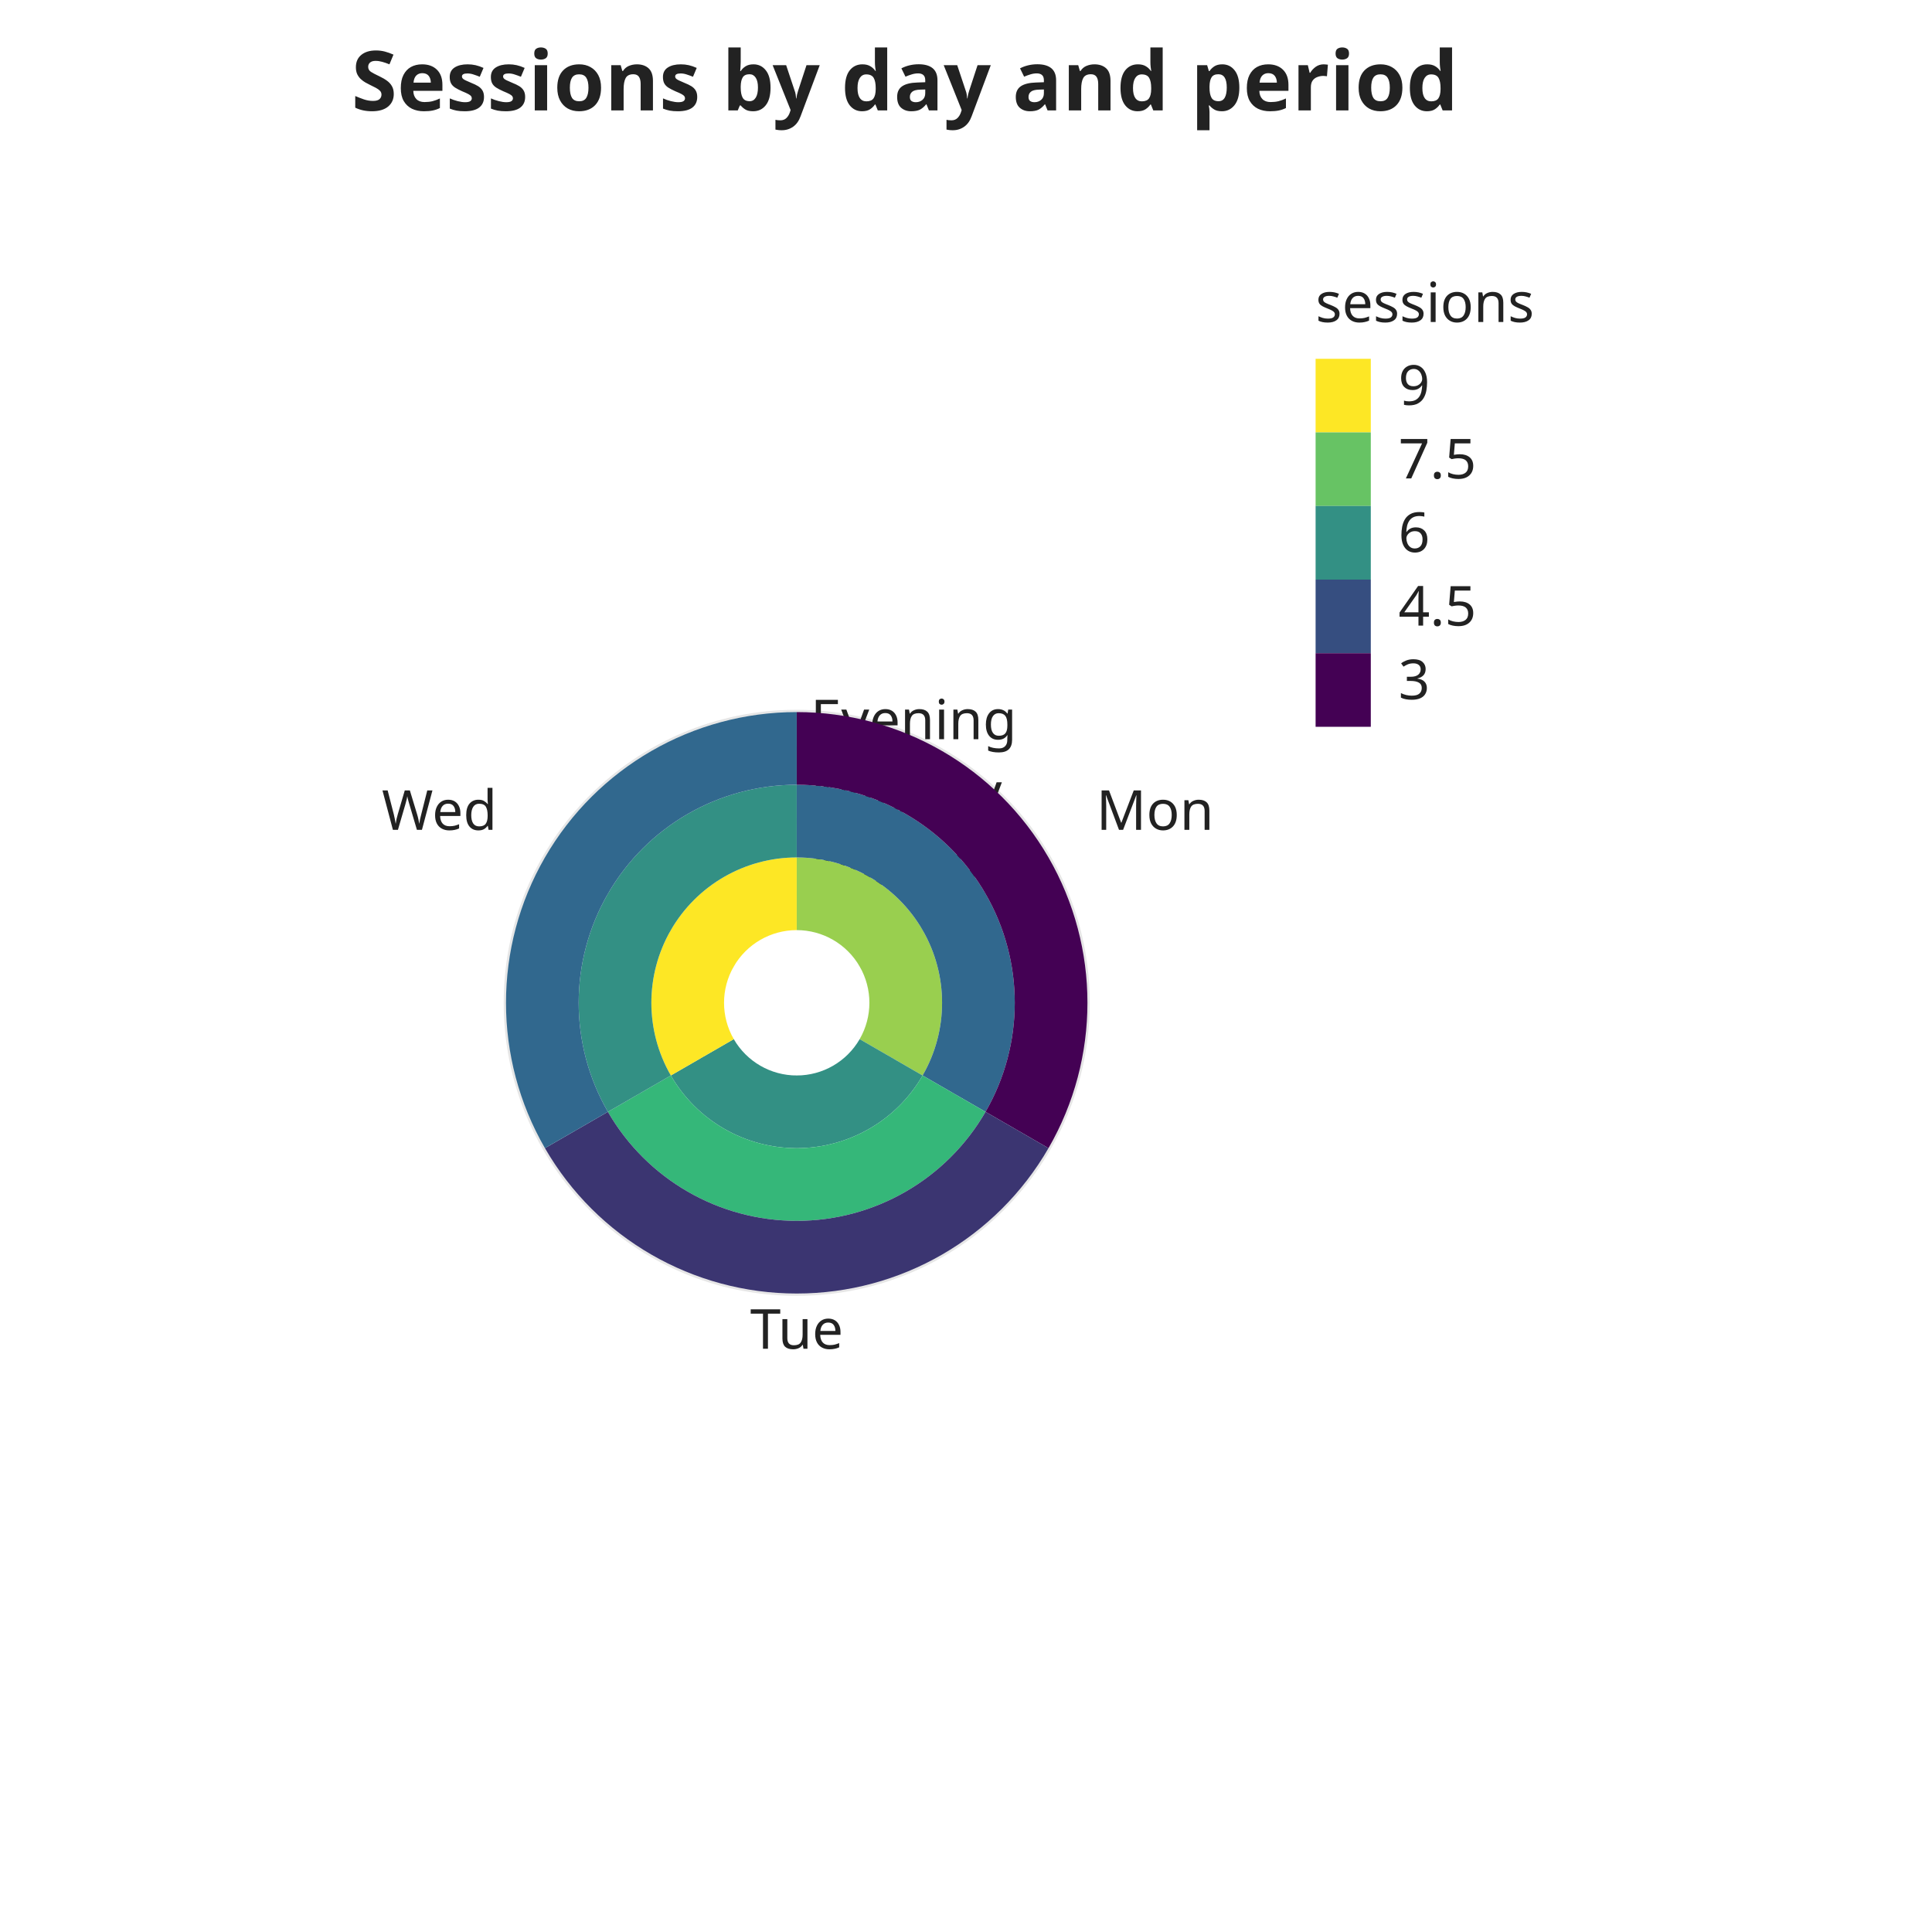
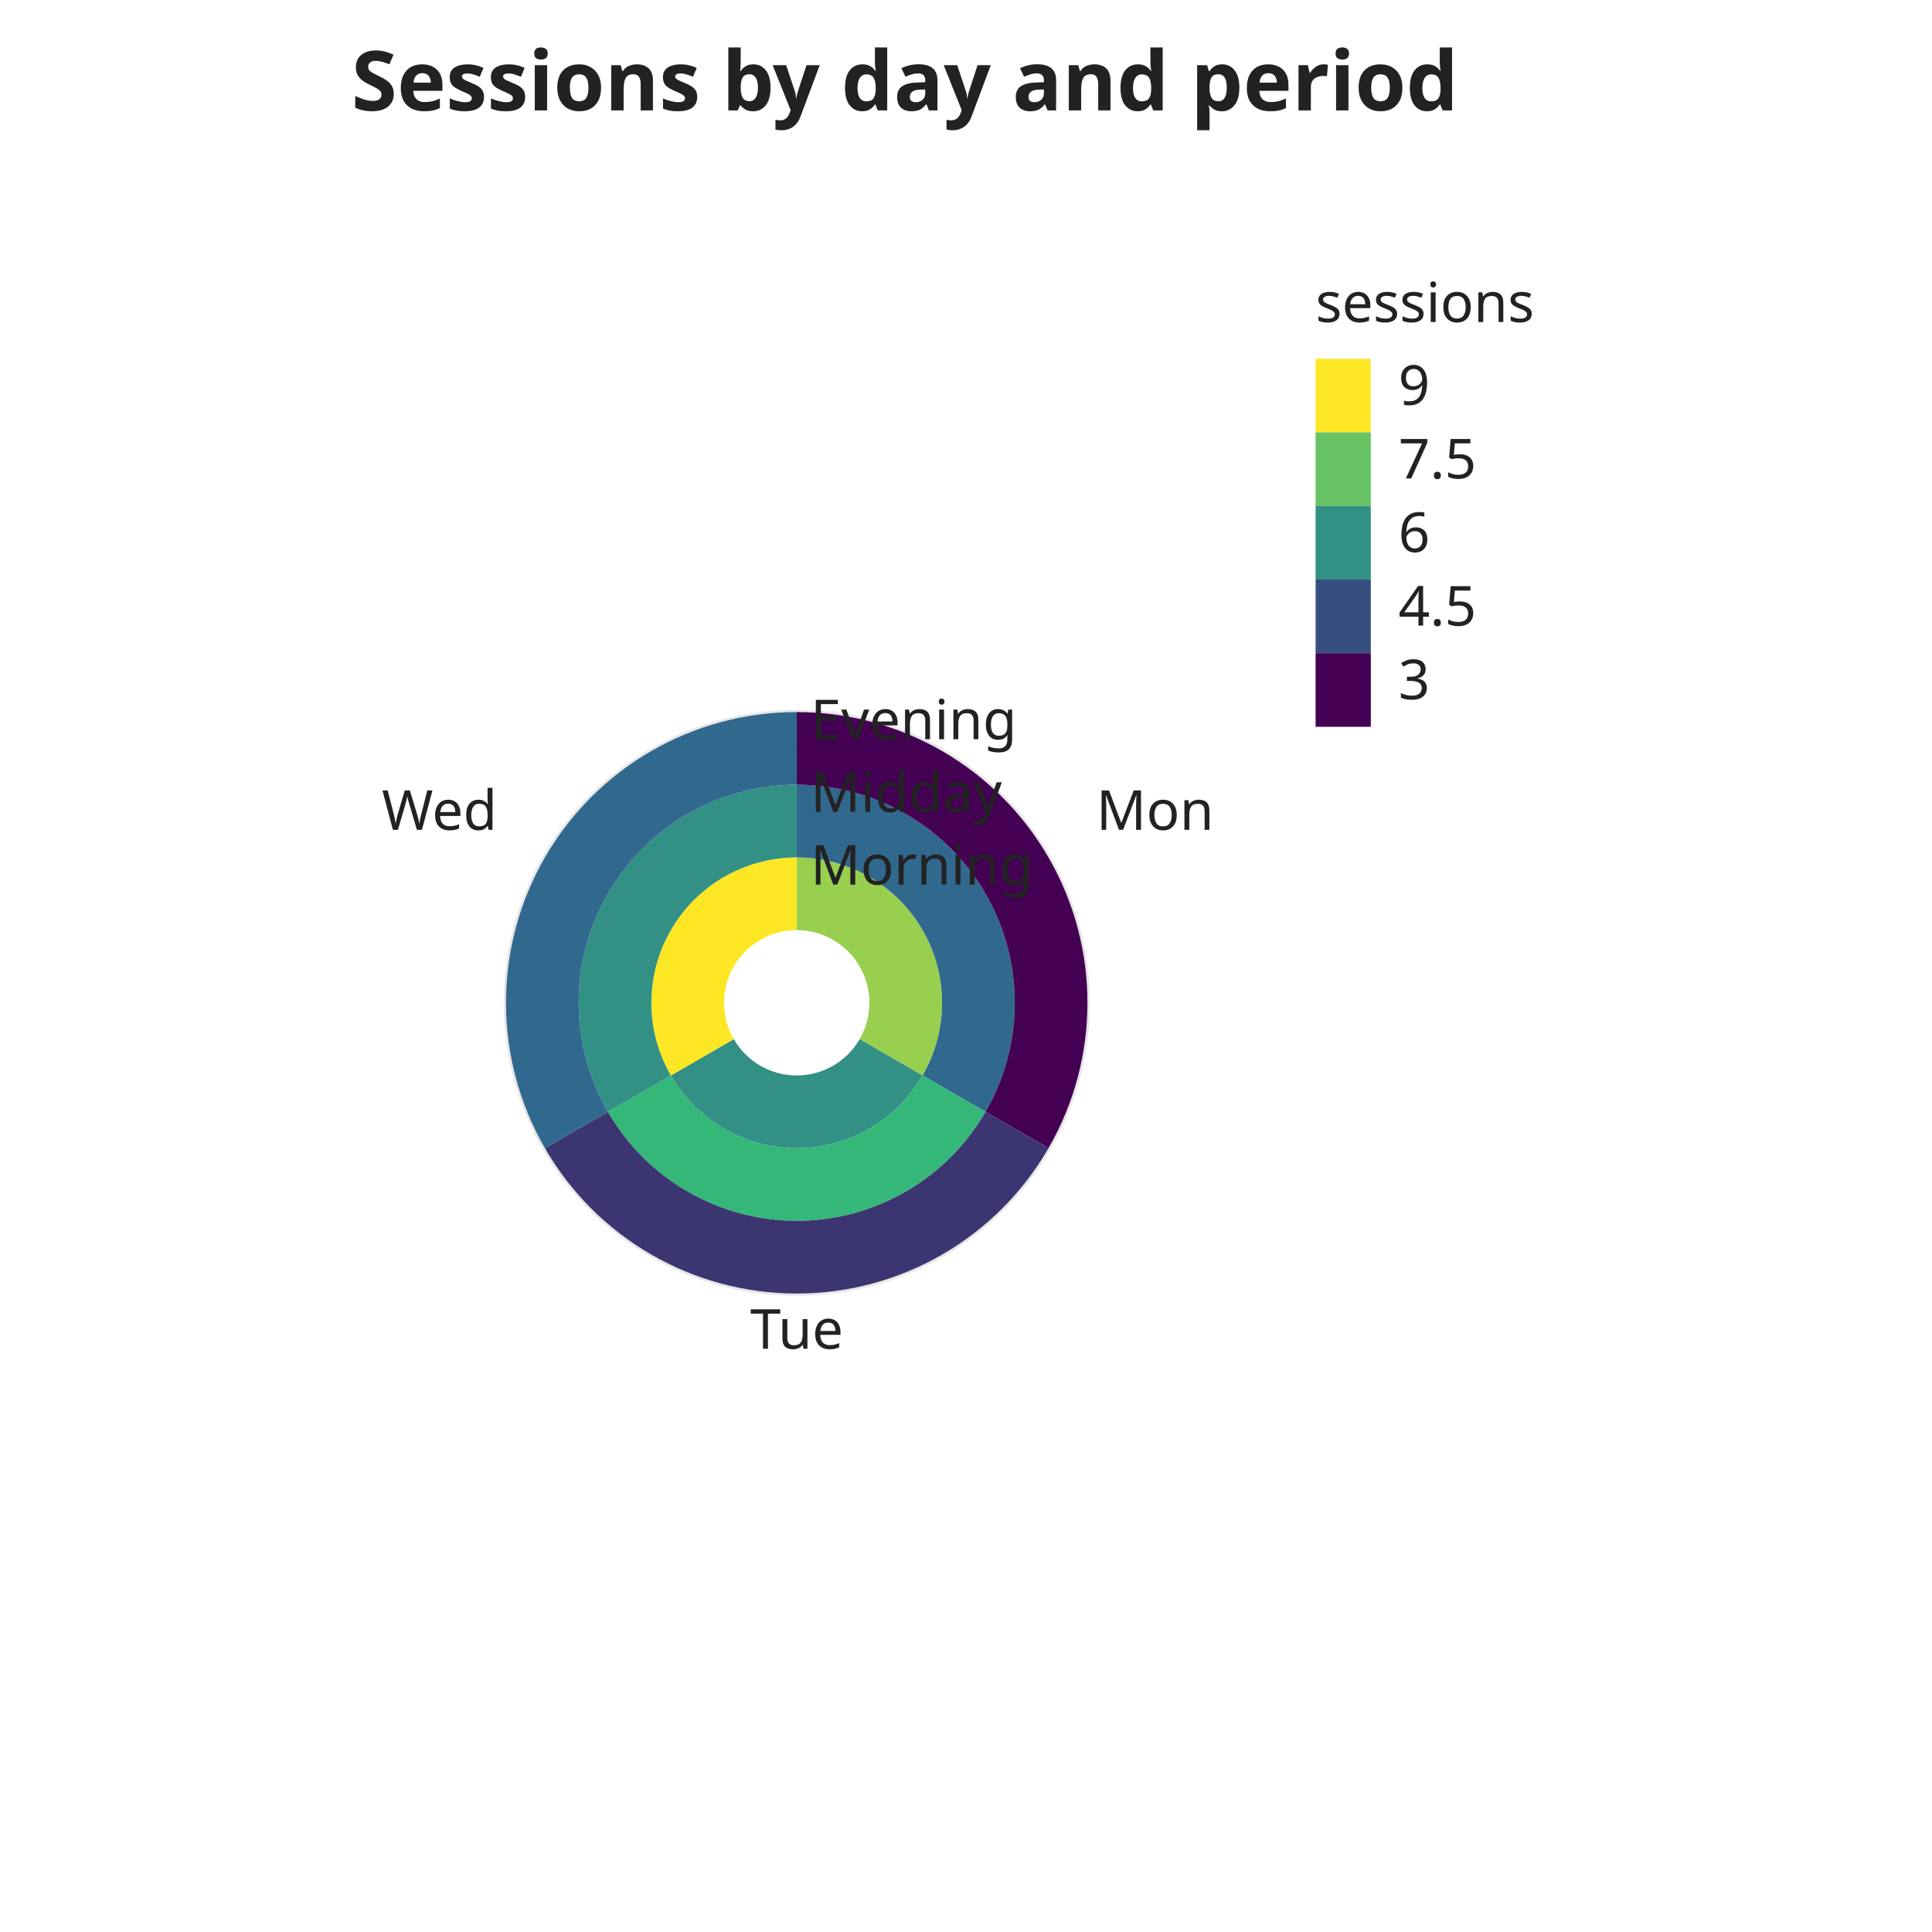
<svg xmlns="http://www.w3.org/2000/svg" width="420" height="420" viewBox="0 0 420 420" role="img" aria-label="Sessions by day and period">
  <rect class="algraf-background" x="0" y="0" width="420" height="420" fill="#ffffff" />
  <text class="algraf-title" x="76.4" y="24" font-family="system-ui, sans-serif" font-size="18" font-weight="600" fill="#222222">Sessions by day and period</text>
  <rect class="algraf-plot-area" x="76.4" y="66" width="193.6" height="304" fill="#ffffff" />
  <g class="algraf-polar-grid">
    <circle cx="173.2" cy="218" r="23.7" fill="none" stroke="#e6e6e6" stroke-width="1" />
    <circle cx="173.2" cy="218" r="39.5" fill="none" stroke="#e6e6e6" stroke-width="1" />
    <circle cx="173.2" cy="218" r="55.3" fill="none" stroke="#e6e6e6" stroke-width="1" />
    <circle cx="173.2" cy="218" r="63.2" fill="none" stroke="#e6e6e6" stroke-width="1" />
    <line x1="186.883" y1="210.1" x2="227.933" y2="186.4" stroke="#e6e6e6" stroke-width="1" />
    <line x1="173.2" y1="233.8" x2="173.2" y2="281.2" stroke="#e6e6e6" stroke-width="1" />
    <line x1="159.517" y1="210.1" x2="118.467" y2="186.4" stroke="#e6e6e6" stroke-width="1" />
  </g>
-   <g class="algraf-polar-theta-labels">
-     <text x="238.325" y="180.4" text-anchor="start" font-family="system-ui, sans-serif" font-size="12" fill="#222222">Mon</text>
-     <text x="173.2" y="293.2" text-anchor="middle" font-family="system-ui, sans-serif" font-size="12" fill="#222222">Tue</text>
-     <text x="108.075" y="180.4" text-anchor="end" font-family="system-ui, sans-serif" font-size="12" fill="#222222">Wed</text>
-   </g>
-   <g class="algraf-polar-radius-labels">
-     <text x="176.2" y="192.3" text-anchor="start" font-family="system-ui, sans-serif" font-size="12" fill="#222222">Morning</text>
-     <text x="176.2" y="176.5" text-anchor="start" font-family="system-ui, sans-serif" font-size="12" fill="#222222">Midday</text>
-     <text x="176.2" y="160.7" text-anchor="start" font-family="system-ui, sans-serif" font-size="12" fill="#222222">Evening</text>
-   </g>
  <g class="algraf-layer algraf-geom-tile">
    <path d="M 173.2 186.4 A 31.6 31.6 0 0 1 200.566 233.8 L 186.883 225.9 A 15.8 15.8 0 0 0 173.2 202.2 Z" fill="#99cf4f" opacity="1" />
    <path d="M 173.2 170.6 A 47.4 47.4 0 0 1 214.25 241.7 L 200.566 233.8 A 31.6 31.6 0 0 0 173.2 186.4 Z" fill="#31688e" opacity="1" />
    <path d="M 173.2 154.8 A 63.2 63.2 0 0 1 227.933 249.6 L 214.25 241.7 A 47.4 47.4 0 0 0 173.2 170.6 Z" fill="#440154" opacity="1" />
    <path d="M 200.566 233.8 A 31.6 31.6 0 0 1 145.834 233.8 L 159.517 225.9 A 15.8 15.8 0 0 0 186.883 225.9 Z" fill="#339084" opacity="1" />
    <path d="M 214.25 241.7 A 47.4 47.4 0 0 1 132.15 241.7 L 145.834 233.8 A 31.6 31.6 0 0 0 200.566 233.8 Z" fill="#35b779" opacity="1" />
    <path d="M 227.933 249.6 A 63.2 63.2 0 0 1 118.467 249.6 L 132.15 241.7 A 47.4 47.4 0 0 0 214.25 241.7 Z" fill="#3b3571" opacity="1" />
    <path d="M 145.834 233.8 A 31.6 31.6 0 0 1 173.2 186.4 L 173.2 202.2 A 15.8 15.8 0 0 0 159.517 225.9 Z" fill="#fde725" opacity="1" />
    <path d="M 132.15 241.7 A 47.4 47.4 0 0 1 173.2 170.6 L 173.2 186.4 A 31.6 31.6 0 0 0 145.834 233.8 Z" fill="#339084" opacity="1" />
    <path d="M 118.467 249.6 A 63.2 63.2 0 0 1 173.2 154.8 L 173.2 170.6 A 47.4 47.4 0 0 0 132.15 241.7 Z" fill="#31688e" opacity="1" />
+   </g>
+   <g class="algraf-polar-theta-labels">
+     <text x="238.325" y="180.4" text-anchor="start" font-family="system-ui, sans-serif" font-size="12" fill="#222222">Mon</text>
+     <text x="173.2" y="293.2" text-anchor="middle" font-family="system-ui, sans-serif" font-size="12" fill="#222222">Tue</text>
+     <text x="108.075" y="180.4" text-anchor="end" font-family="system-ui, sans-serif" font-size="12" fill="#222222">Wed</text>
+   </g>
+   <g class="algraf-polar-radius-labels">
+     <text x="176.2" y="192.3" text-anchor="start" font-family="system-ui, sans-serif" font-size="12" fill="#222222">Morning</text>
+     <text x="176.2" y="176.5" text-anchor="start" font-family="system-ui, sans-serif" font-size="12" fill="#222222">Midday</text>
+     <text x="176.2" y="160.7" text-anchor="start" font-family="system-ui, sans-serif" font-size="12" fill="#222222">Evening</text>
  </g>
  <g class="algraf-legends">
    <text x="286" y="70" text-anchor="start" font-family="system-ui, sans-serif" font-size="12" fill="#222222">sessions</text>
    <rect x="286" y="78" width="12" height="16" fill="#fde725" />
    <text x="304" y="88" text-anchor="start" font-family="system-ui, sans-serif" font-size="12" fill="#222222">9</text>
    <rect x="286" y="94" width="12" height="16" fill="#67c364" />
    <text x="304" y="104" text-anchor="start" font-family="system-ui, sans-serif" font-size="12" fill="#222222">7.5</text>
    <rect x="286" y="110" width="12" height="16" fill="#339084" />
    <text x="304" y="120" text-anchor="start" font-family="system-ui, sans-serif" font-size="12" fill="#222222">6</text>
    <rect x="286" y="126" width="12" height="16" fill="#364e80" />
    <text x="304" y="136" text-anchor="start" font-family="system-ui, sans-serif" font-size="12" fill="#222222">4.5</text>
    <rect x="286" y="142" width="12" height="16" fill="#440154" />
    <text x="304" y="152" text-anchor="start" font-family="system-ui, sans-serif" font-size="12" fill="#222222">3</text>
  </g>
</svg>
